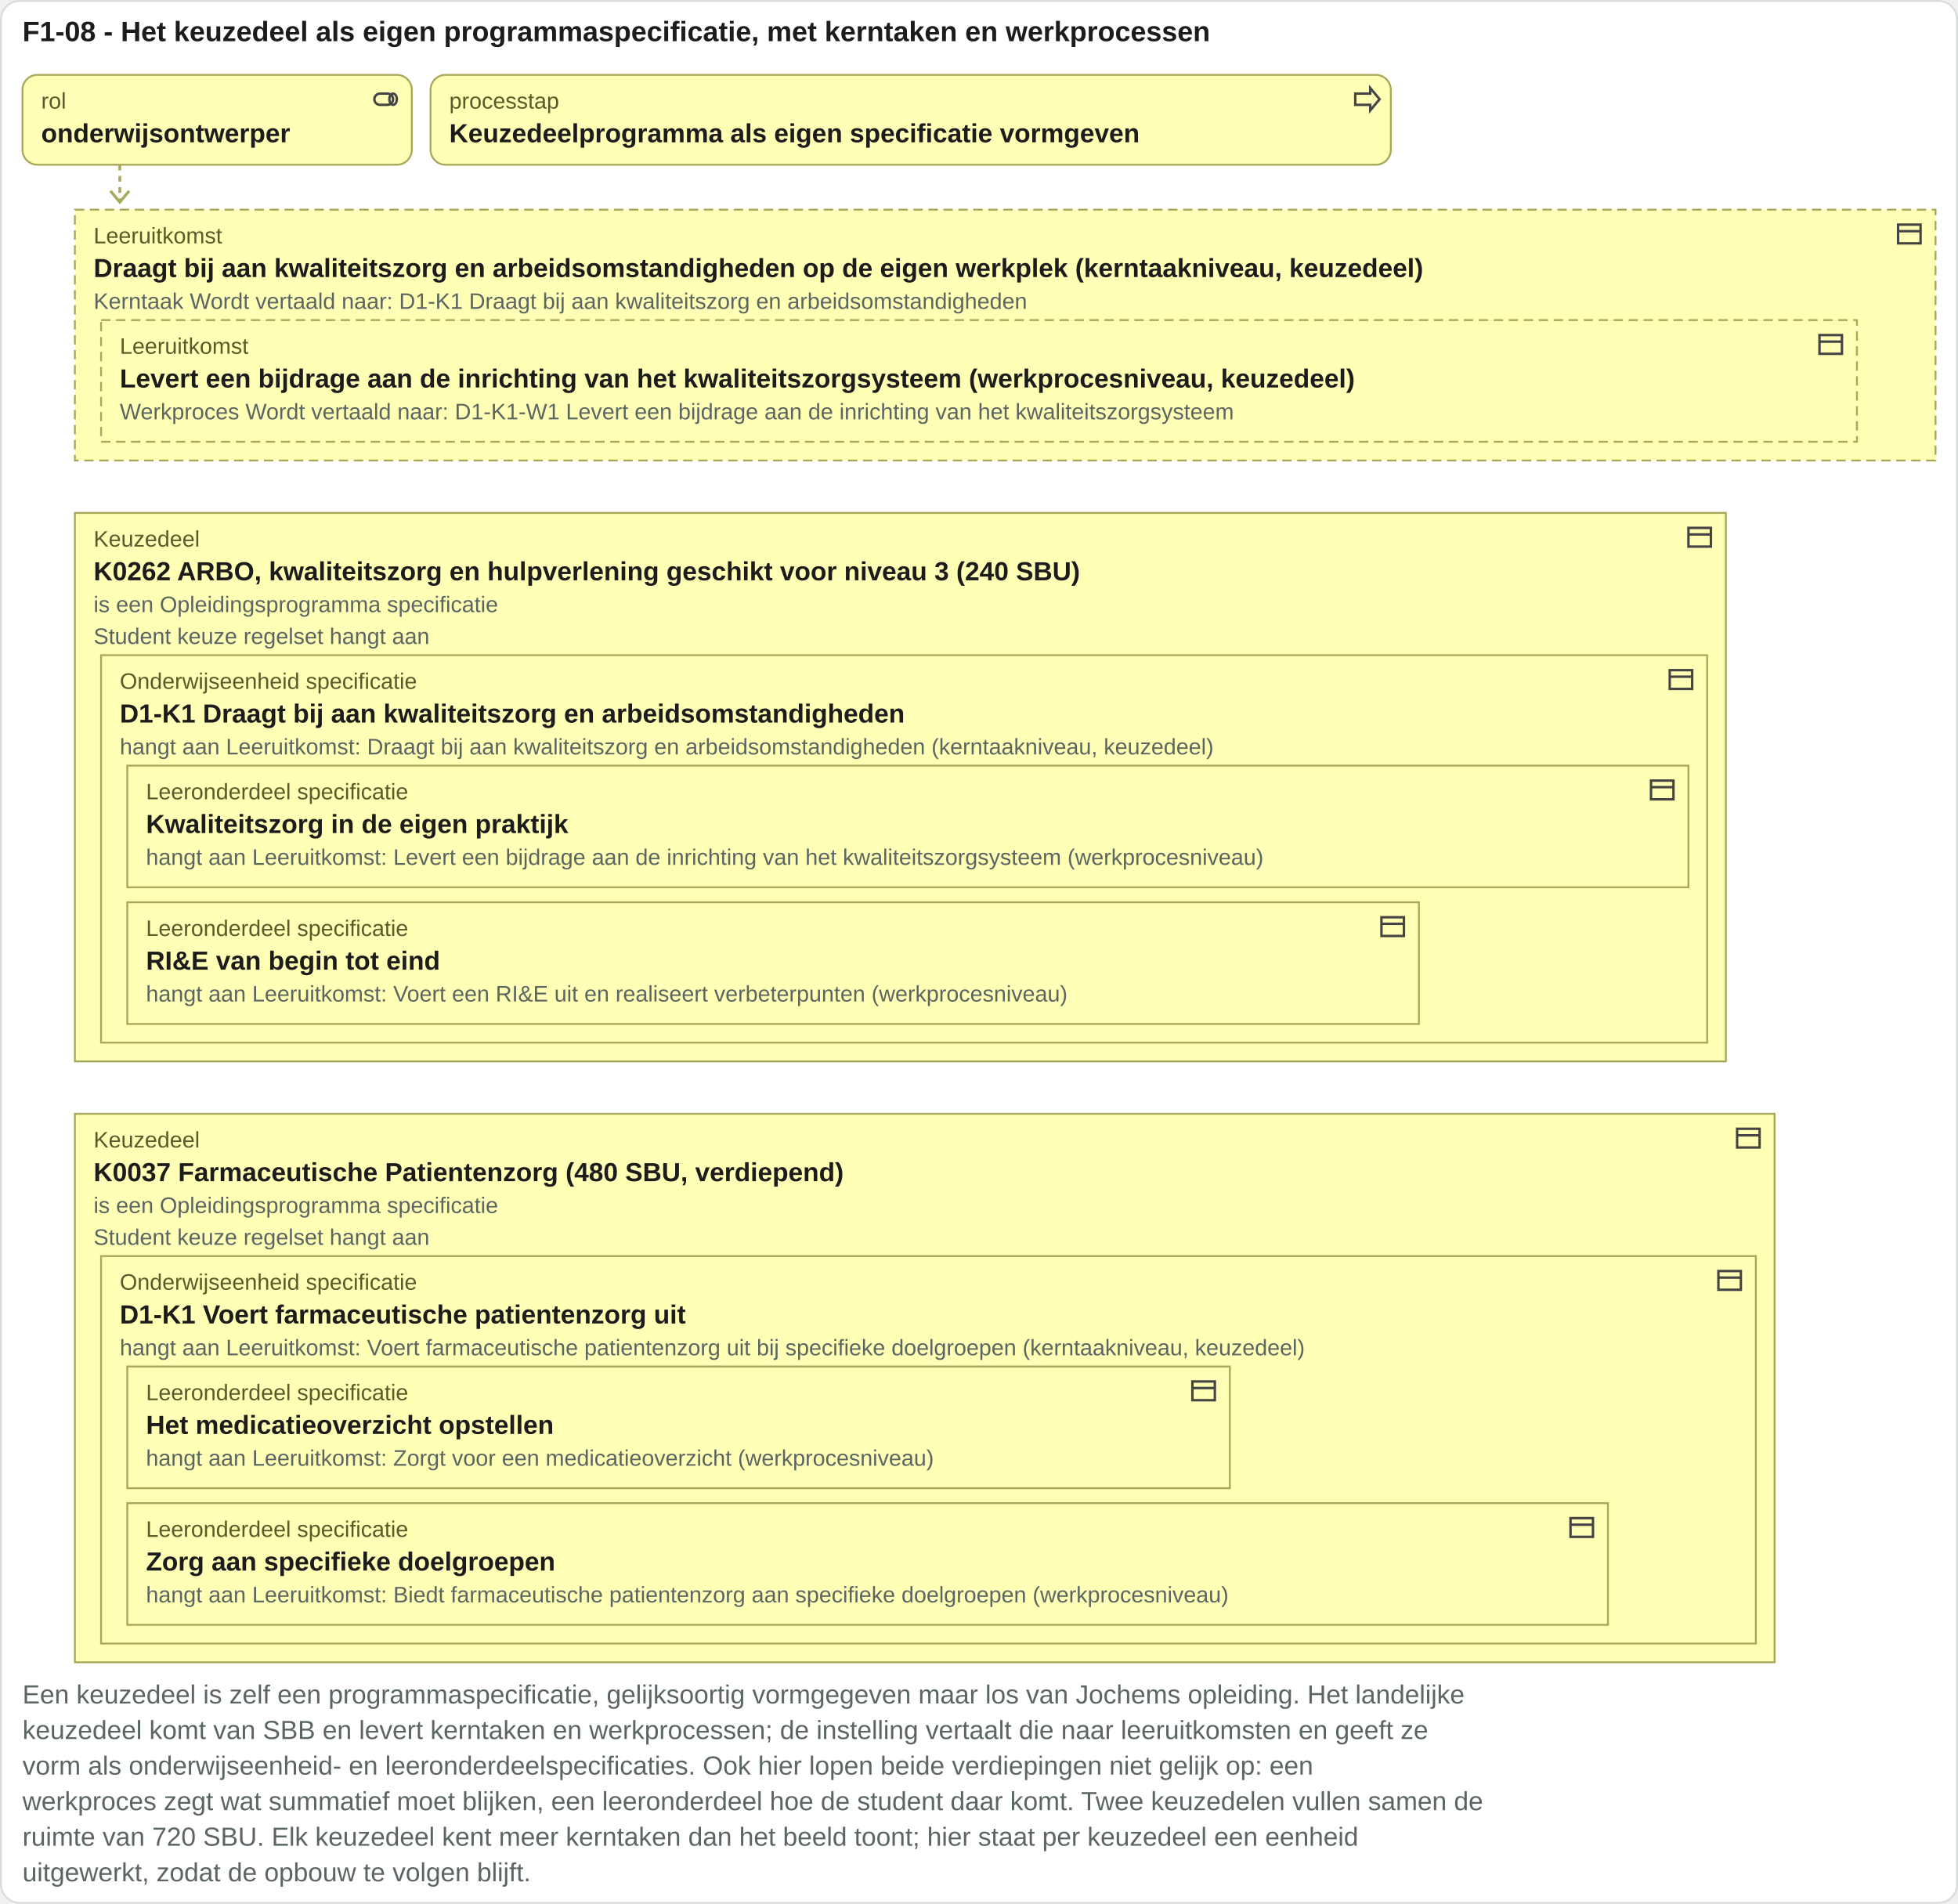
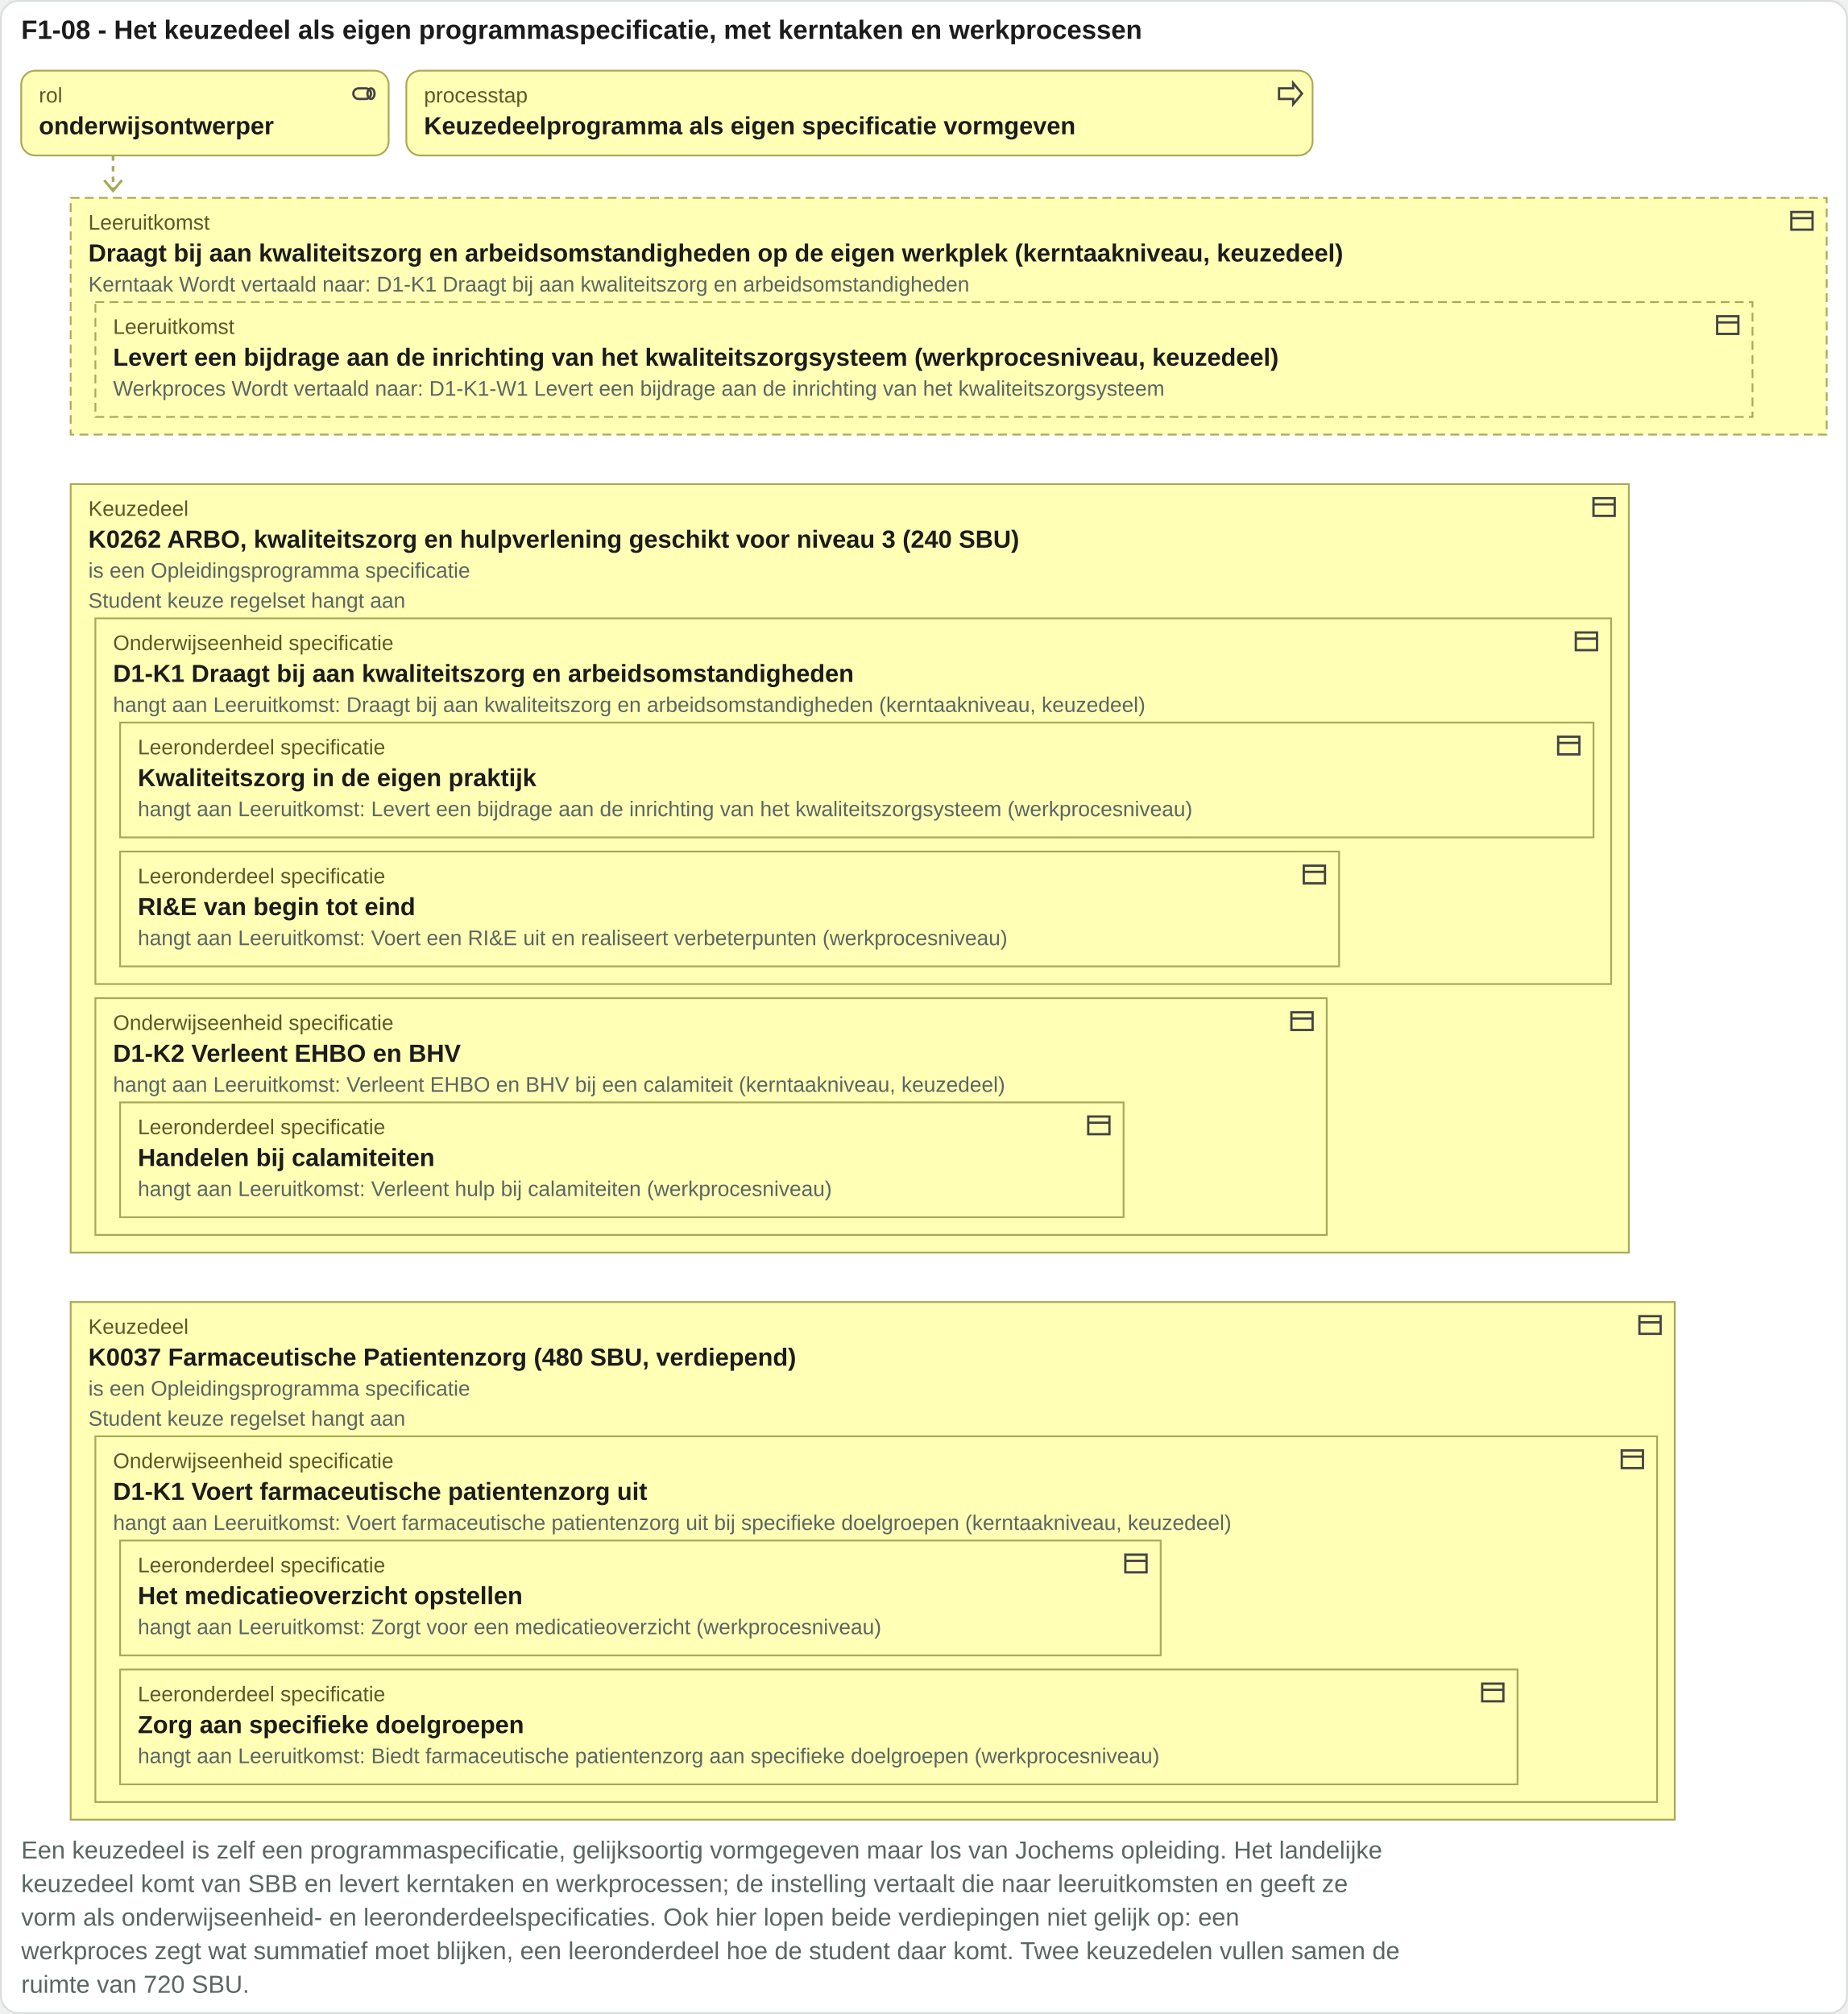
- <svg xmlns="http://www.w3.org/2000/svg" viewBox="0 0 1046 1017" width="1046" height="1017">
-   <rect x="0.5" y="0.5" width="1045" height="1016" rx="10" fill="#ffffff" stroke="#d8ddda" />
+ <svg xmlns="http://www.w3.org/2000/svg" viewBox="0 0 1046 1140" width="1046" height="1140">
+   <rect x="0.5" y="0.5" width="1045" height="1139" rx="10" fill="#ffffff" stroke="#d8ddda" />
  <text x="12" y="22" font-family="Arial, Helvetica, sans-serif" font-size="15" font-weight="bold" fill="#1c1c1c" text-anchor="start">F1-08 - Het keuzedeel als eigen programmaspecificatie, met kerntaken en werkprocessen</text>
  <rect x="12" y="40" width="208" height="48" rx="8" fill="#ffffb5" stroke="#a8a85a" />
  <g transform="translate(198,45)" fill="none" stroke="#444" stroke-width="1.3">
    <rect x="2" y="5" width="10" height="6" rx="3" />
    <ellipse cx="12" cy="8" rx="2" ry="3" />
  </g>
  <text x="22" y="58" font-family="Arial, Helvetica, sans-serif" font-size="12" fill="#5a5a2a" text-anchor="start">rol</text>
  <text x="22" y="76" font-family="Arial, Helvetica, sans-serif" font-size="14" font-weight="bold" fill="#1c1c1c" text-anchor="start">onderwijsontwerper</text>
  <rect x="230" y="40" width="513" height="48" rx="8" fill="#ffffb5" stroke="#a8a85a" />
  <g transform="translate(722,45)" fill="none" stroke="#444" stroke-width="1.3">
    <path d="M2 5h8V2l5 6-5 6v-3H2z" />
  </g>
  <text x="240" y="58" font-family="Arial, Helvetica, sans-serif" font-size="12" fill="#5a5a2a" text-anchor="start">processtap</text>
  <text x="240" y="76" font-family="Arial, Helvetica, sans-serif" font-size="14" font-weight="bold" fill="#1c1c1c" text-anchor="start">Keuzedeelprogramma als eigen specificatie vormgeven</text>
  <path d="M64 88 V108" stroke="#a8a85a" stroke-width="1.5" stroke-dasharray="3 3" />
  <path d="M59 102 l5 6 5 -6" fill="none" stroke="#a8a85a" stroke-width="1.5" />
  <rect x="40" y="112" width="994" height="134" rx="0" fill="#ffffb5" stroke="#a8a85a" stroke-dasharray="5 3" />
  <g transform="translate(1012,117)" fill="none" stroke="#444" stroke-width="1.3">
    <rect x="2" y="3" width="12" height="10" />
    <path d="M2 6.5h12" />
  </g>
  <text x="50" y="130" font-family="Arial, Helvetica, sans-serif" font-size="12" fill="#5a5a2a" text-anchor="start">Leeruitkomst</text>
  <text x="50" y="148" font-family="Arial, Helvetica, sans-serif" font-size="14" font-weight="bold" fill="#1c1c1c" text-anchor="start">Draagt bij aan kwaliteitszorg en arbeidsomstandigheden op de eigen werkplek (kerntaakniveau, keuzedeel)</text>
  <rect x="54" y="171" width="938" height="65" rx="0" fill="#ffffb5" stroke="#a8a85a" stroke-dasharray="5 3" />
  <g transform="translate(970,176)" fill="none" stroke="#444" stroke-width="1.3">
    <rect x="2" y="3" width="12" height="10" />
    <path d="M2 6.5h12" />
  </g>
  <text x="64" y="189" font-family="Arial, Helvetica, sans-serif" font-size="12" fill="#5a5a2a" text-anchor="start">Leeruitkomst</text>
  <text x="64" y="207" font-family="Arial, Helvetica, sans-serif" font-size="14" font-weight="bold" fill="#1c1c1c" text-anchor="start">Levert een bijdrage aan de inrichting van het kwaliteitszorgsysteem (werkprocesniveau, keuzedeel)</text>
  <text x="64" y="224" font-family="Arial, Helvetica, sans-serif" font-size="12" fill="#5b6663" text-anchor="start">Werkproces Wordt vertaald naar: D1-K1-W1 Levert een bijdrage aan de inrichting van het kwaliteitszorgsysteem</text>
  <text x="50" y="165" font-family="Arial, Helvetica, sans-serif" font-size="12" fill="#5b6663" text-anchor="start">Kerntaak Wordt vertaald naar: D1-K1 Draagt bij aan kwaliteitszorg en arbeidsomstandigheden</text>
-   <rect x="40" y="274" width="882" height="293" rx="0" fill="#ffffb5" stroke="#a8a85a" />
+   <rect x="40" y="274" width="882" height="435" rx="0" fill="#ffffb5" stroke="#a8a85a" />
  <g transform="translate(900,279)" fill="none" stroke="#444" stroke-width="1.3">
    <rect x="2" y="3" width="12" height="10" />
    <path d="M2 6.5h12" />
  </g>
  <text x="50" y="292" font-family="Arial, Helvetica, sans-serif" font-size="12" fill="#5a5a2a" text-anchor="start">Keuzedeel</text>
  <text x="50" y="310" font-family="Arial, Helvetica, sans-serif" font-size="14" font-weight="bold" fill="#1c1c1c" text-anchor="start">K0262 ARBO, kwaliteitszorg en hulpverlening geschikt voor niveau 3 (240 SBU)</text>
  <rect x="54" y="350" width="858" height="207" rx="0" fill="#ffffb5" stroke="#a8a85a" />
  <g transform="translate(890,355)" fill="none" stroke="#444" stroke-width="1.3">
    <rect x="2" y="3" width="12" height="10" />
    <path d="M2 6.5h12" />
  </g>
  <text x="64" y="368" font-family="Arial, Helvetica, sans-serif" font-size="12" fill="#5a5a2a" text-anchor="start">Onderwijseenheid specificatie</text>
  <text x="64" y="386" font-family="Arial, Helvetica, sans-serif" font-size="14" font-weight="bold" fill="#1c1c1c" text-anchor="start">D1-K1 Draagt bij aan kwaliteitszorg en arbeidsomstandigheden</text>
  <rect x="68" y="409" width="834" height="65" rx="0" fill="#ffffb5" stroke="#a8a85a" />
  <g transform="translate(880,414)" fill="none" stroke="#444" stroke-width="1.3">
    <rect x="2" y="3" width="12" height="10" />
    <path d="M2 6.5h12" />
  </g>
  <text x="78" y="427" font-family="Arial, Helvetica, sans-serif" font-size="12" fill="#5a5a2a" text-anchor="start">Leeronderdeel specificatie</text>
  <text x="78" y="445" font-family="Arial, Helvetica, sans-serif" font-size="14" font-weight="bold" fill="#1c1c1c" text-anchor="start">Kwaliteitszorg in de eigen praktijk</text>
  <text x="78" y="462" font-family="Arial, Helvetica, sans-serif" font-size="12" fill="#5b6663" text-anchor="start">hangt aan Leeruitkomst: Levert een bijdrage aan de inrichting van het kwaliteitszorgsysteem (werkprocesniveau)</text>
  <rect x="68" y="482" width="690" height="65" rx="0" fill="#ffffb5" stroke="#a8a85a" />
  <g transform="translate(736,487)" fill="none" stroke="#444" stroke-width="1.3">
    <rect x="2" y="3" width="12" height="10" />
    <path d="M2 6.5h12" />
  </g>
  <text x="78" y="500" font-family="Arial, Helvetica, sans-serif" font-size="12" fill="#5a5a2a" text-anchor="start">Leeronderdeel specificatie</text>
  <text x="78" y="518" font-family="Arial, Helvetica, sans-serif" font-size="14" font-weight="bold" fill="#1c1c1c" text-anchor="start">RI&amp;E van begin tot eind</text>
  <text x="78" y="535" font-family="Arial, Helvetica, sans-serif" font-size="12" fill="#5b6663" text-anchor="start">hangt aan Leeruitkomst: Voert een RI&amp;E uit en realiseert verbeterpunten (werkprocesniveau)</text>
  <text x="64" y="403" font-family="Arial, Helvetica, sans-serif" font-size="12" fill="#5b6663" text-anchor="start">hangt aan Leeruitkomst: Draagt bij aan kwaliteitszorg en arbeidsomstandigheden (kerntaakniveau, keuzedeel)</text>
-   <text x="50" y="327" font-family="Arial, Helvetica, sans-serif" font-size="12" fill="#5b6663" text-anchor="start">is een Opleidingsprogramma specificatie</text>
-   <text x="50" y="344" font-family="Arial, Helvetica, sans-serif" font-size="12" fill="#5b6663" text-anchor="start">Student keuze regelset hangt aan</text>
-   <rect x="40" y="595" width="908" height="293" rx="0" fill="#ffffb5" stroke="#a8a85a" />
-   <g transform="translate(926,600)" fill="none" stroke="#444" stroke-width="1.3">
+   <rect x="54" y="565" width="697" height="134" rx="0" fill="#ffffb5" stroke="#a8a85a" />
+   <g transform="translate(729,570)" fill="none" stroke="#444" stroke-width="1.3">
    <rect x="2" y="3" width="12" height="10" />
    <path d="M2 6.5h12" />
  </g>
-   <text x="50" y="613" font-family="Arial, Helvetica, sans-serif" font-size="12" fill="#5a5a2a" text-anchor="start">Keuzedeel</text>
-   <text x="50" y="631" font-family="Arial, Helvetica, sans-serif" font-size="14" font-weight="bold" fill="#1c1c1c" text-anchor="start">K0037 Farmaceutische Patientenzorg (480 SBU, verdiepend)</text>
-   <rect x="54" y="671" width="884" height="207" rx="0" fill="#ffffb5" stroke="#a8a85a" />
-   <g transform="translate(916,676)" fill="none" stroke="#444" stroke-width="1.3">
+   <text x="64" y="583" font-family="Arial, Helvetica, sans-serif" font-size="12" fill="#5a5a2a" text-anchor="start">Onderwijseenheid specificatie</text>
+   <text x="64" y="601" font-family="Arial, Helvetica, sans-serif" font-size="14" font-weight="bold" fill="#1c1c1c" text-anchor="start">D1-K2 Verleent EHBO en BHV</text>
+   <rect x="68" y="624" width="568" height="65" rx="0" fill="#ffffb5" stroke="#a8a85a" />
+   <g transform="translate(614,629)" fill="none" stroke="#444" stroke-width="1.3">
    <rect x="2" y="3" width="12" height="10" />
    <path d="M2 6.5h12" />
  </g>
-   <text x="64" y="689" font-family="Arial, Helvetica, sans-serif" font-size="12" fill="#5a5a2a" text-anchor="start">Onderwijseenheid specificatie</text>
-   <text x="64" y="707" font-family="Arial, Helvetica, sans-serif" font-size="14" font-weight="bold" fill="#1c1c1c" text-anchor="start">D1-K1 Voert farmaceutische patientenzorg uit</text>
-   <rect x="68" y="730" width="589" height="65" rx="0" fill="#ffffb5" stroke="#a8a85a" />
-   <g transform="translate(635,735)" fill="none" stroke="#444" stroke-width="1.3">
+   <text x="78" y="642" font-family="Arial, Helvetica, sans-serif" font-size="12" fill="#5a5a2a" text-anchor="start">Leeronderdeel specificatie</text>
+   <text x="78" y="660" font-family="Arial, Helvetica, sans-serif" font-size="14" font-weight="bold" fill="#1c1c1c" text-anchor="start">Handelen bij calamiteiten</text>
+   <text x="78" y="677" font-family="Arial, Helvetica, sans-serif" font-size="12" fill="#5b6663" text-anchor="start">hangt aan Leeruitkomst: Verleent hulp bij calamiteiten (werkprocesniveau)</text>
+   <text x="64" y="618" font-family="Arial, Helvetica, sans-serif" font-size="12" fill="#5b6663" text-anchor="start">hangt aan Leeruitkomst: Verleent EHBO en BHV bij een calamiteit (kerntaakniveau, keuzedeel)</text>
+   <text x="50" y="327" font-family="Arial, Helvetica, sans-serif" font-size="12" fill="#5b6663" text-anchor="start">is een Opleidingsprogramma specificatie</text>
+   <text x="50" y="344" font-family="Arial, Helvetica, sans-serif" font-size="12" fill="#5b6663" text-anchor="start">Student keuze regelset hangt aan</text>
+   <rect x="40" y="737" width="908" height="293" rx="0" fill="#ffffb5" stroke="#a8a85a" />
+   <g transform="translate(926,742)" fill="none" stroke="#444" stroke-width="1.3">
    <rect x="2" y="3" width="12" height="10" />
    <path d="M2 6.5h12" />
  </g>
-   <text x="78" y="748" font-family="Arial, Helvetica, sans-serif" font-size="12" fill="#5a5a2a" text-anchor="start">Leeronderdeel specificatie</text>
-   <text x="78" y="766" font-family="Arial, Helvetica, sans-serif" font-size="14" font-weight="bold" fill="#1c1c1c" text-anchor="start">Het medicatieoverzicht opstellen</text>
-   <text x="78" y="783" font-family="Arial, Helvetica, sans-serif" font-size="12" fill="#5b6663" text-anchor="start">hangt aan Leeruitkomst: Zorgt voor een medicatieoverzicht (werkprocesniveau)</text>
-   <rect x="68" y="803" width="791" height="65" rx="0" fill="#ffffb5" stroke="#a8a85a" />
-   <g transform="translate(837,808)" fill="none" stroke="#444" stroke-width="1.3">
+   <text x="50" y="755" font-family="Arial, Helvetica, sans-serif" font-size="12" fill="#5a5a2a" text-anchor="start">Keuzedeel</text>
+   <text x="50" y="773" font-family="Arial, Helvetica, sans-serif" font-size="14" font-weight="bold" fill="#1c1c1c" text-anchor="start">K0037 Farmaceutische Patientenzorg (480 SBU, verdiepend)</text>
+   <rect x="54" y="813" width="884" height="207" rx="0" fill="#ffffb5" stroke="#a8a85a" />
+   <g transform="translate(916,818)" fill="none" stroke="#444" stroke-width="1.3">
    <rect x="2" y="3" width="12" height="10" />
    <path d="M2 6.5h12" />
  </g>
-   <text x="78" y="821" font-family="Arial, Helvetica, sans-serif" font-size="12" fill="#5a5a2a" text-anchor="start">Leeronderdeel specificatie</text>
-   <text x="78" y="839" font-family="Arial, Helvetica, sans-serif" font-size="14" font-weight="bold" fill="#1c1c1c" text-anchor="start">Zorg aan specifieke doelgroepen</text>
-   <text x="78" y="856" font-family="Arial, Helvetica, sans-serif" font-size="12" fill="#5b6663" text-anchor="start">hangt aan Leeruitkomst: Biedt farmaceutische patientenzorg aan specifieke doelgroepen (werkprocesniveau)</text>
-   <text x="64" y="724" font-family="Arial, Helvetica, sans-serif" font-size="12" fill="#5b6663" text-anchor="start">hangt aan Leeruitkomst: Voert farmaceutische patientenzorg uit bij specifieke doelgroepen (kerntaakniveau, keuzedeel)</text>
-   <text x="50" y="648" font-family="Arial, Helvetica, sans-serif" font-size="12" fill="#5b6663" text-anchor="start">is een Opleidingsprogramma specificatie</text>
-   <text x="50" y="665" font-family="Arial, Helvetica, sans-serif" font-size="12" fill="#5b6663" text-anchor="start">Student keuze regelset hangt aan</text>
-   <text x="12" y="910" font-family="Arial, Helvetica, sans-serif" font-size="14" fill="#5b6663" text-anchor="start">Een keuzedeel is zelf een programmaspecificatie, gelijksoortig vormgegeven maar los van Jochems opleiding. Het landelijke</text>
-   <text x="12" y="929" font-family="Arial, Helvetica, sans-serif" font-size="14" fill="#5b6663" text-anchor="start">keuzedeel komt van SBB en levert kerntaken en werkprocessen; de instelling vertaalt die naar leeruitkomsten en geeft ze</text>
-   <text x="12" y="948" font-family="Arial, Helvetica, sans-serif" font-size="14" fill="#5b6663" text-anchor="start">vorm als onderwijseenheid- en leeronderdeelspecificaties. Ook hier lopen beide verdiepingen niet gelijk op: een</text>
-   <text x="12" y="967" font-family="Arial, Helvetica, sans-serif" font-size="14" fill="#5b6663" text-anchor="start">werkproces zegt wat summatief moet blijken, een leeronderdeel hoe de student daar komt. Twee keuzedelen vullen samen de</text>
-   <text x="12" y="986" font-family="Arial, Helvetica, sans-serif" font-size="14" fill="#5b6663" text-anchor="start">ruimte van 720 SBU. Elk keuzedeel kent meer kerntaken dan het beeld toont; hier staat per keuzedeel een eenheid</text>
-   <text x="12" y="1005" font-family="Arial, Helvetica, sans-serif" font-size="14" fill="#5b6663" text-anchor="start">uitgewerkt, zodat de opbouw te volgen blijft.</text>
+   <text x="64" y="831" font-family="Arial, Helvetica, sans-serif" font-size="12" fill="#5a5a2a" text-anchor="start">Onderwijseenheid specificatie</text>
+   <text x="64" y="849" font-family="Arial, Helvetica, sans-serif" font-size="14" font-weight="bold" fill="#1c1c1c" text-anchor="start">D1-K1 Voert farmaceutische patientenzorg uit</text>
+   <rect x="68" y="872" width="589" height="65" rx="0" fill="#ffffb5" stroke="#a8a85a" />
+   <g transform="translate(635,877)" fill="none" stroke="#444" stroke-width="1.3">
+     <rect x="2" y="3" width="12" height="10" />
+     <path d="M2 6.5h12" />
+   </g>
+   <text x="78" y="890" font-family="Arial, Helvetica, sans-serif" font-size="12" fill="#5a5a2a" text-anchor="start">Leeronderdeel specificatie</text>
+   <text x="78" y="908" font-family="Arial, Helvetica, sans-serif" font-size="14" font-weight="bold" fill="#1c1c1c" text-anchor="start">Het medicatieoverzicht opstellen</text>
+   <text x="78" y="925" font-family="Arial, Helvetica, sans-serif" font-size="12" fill="#5b6663" text-anchor="start">hangt aan Leeruitkomst: Zorgt voor een medicatieoverzicht (werkprocesniveau)</text>
+   <rect x="68" y="945" width="791" height="65" rx="0" fill="#ffffb5" stroke="#a8a85a" />
+   <g transform="translate(837,950)" fill="none" stroke="#444" stroke-width="1.3">
+     <rect x="2" y="3" width="12" height="10" />
+     <path d="M2 6.5h12" />
+   </g>
+   <text x="78" y="963" font-family="Arial, Helvetica, sans-serif" font-size="12" fill="#5a5a2a" text-anchor="start">Leeronderdeel specificatie</text>
+   <text x="78" y="981" font-family="Arial, Helvetica, sans-serif" font-size="14" font-weight="bold" fill="#1c1c1c" text-anchor="start">Zorg aan specifieke doelgroepen</text>
+   <text x="78" y="998" font-family="Arial, Helvetica, sans-serif" font-size="12" fill="#5b6663" text-anchor="start">hangt aan Leeruitkomst: Biedt farmaceutische patientenzorg aan specifieke doelgroepen (werkprocesniveau)</text>
+   <text x="64" y="866" font-family="Arial, Helvetica, sans-serif" font-size="12" fill="#5b6663" text-anchor="start">hangt aan Leeruitkomst: Voert farmaceutische patientenzorg uit bij specifieke doelgroepen (kerntaakniveau, keuzedeel)</text>
+   <text x="50" y="790" font-family="Arial, Helvetica, sans-serif" font-size="12" fill="#5b6663" text-anchor="start">is een Opleidingsprogramma specificatie</text>
+   <text x="50" y="807" font-family="Arial, Helvetica, sans-serif" font-size="12" fill="#5b6663" text-anchor="start">Student keuze regelset hangt aan</text>
+   <text x="12" y="1052" font-family="Arial, Helvetica, sans-serif" font-size="14" fill="#5b6663" text-anchor="start">Een keuzedeel is zelf een programmaspecificatie, gelijksoortig vormgegeven maar los van Jochems opleiding. Het landelijke</text>
+   <text x="12" y="1071" font-family="Arial, Helvetica, sans-serif" font-size="14" fill="#5b6663" text-anchor="start">keuzedeel komt van SBB en levert kerntaken en werkprocessen; de instelling vertaalt die naar leeruitkomsten en geeft ze</text>
+   <text x="12" y="1090" font-family="Arial, Helvetica, sans-serif" font-size="14" fill="#5b6663" text-anchor="start">vorm als onderwijseenheid- en leeronderdeelspecificaties. Ook hier lopen beide verdiepingen niet gelijk op: een</text>
+   <text x="12" y="1109" font-family="Arial, Helvetica, sans-serif" font-size="14" fill="#5b6663" text-anchor="start">werkproces zegt wat summatief moet blijken, een leeronderdeel hoe de student daar komt. Twee keuzedelen vullen samen de</text>
+   <text x="12" y="1128" font-family="Arial, Helvetica, sans-serif" font-size="14" fill="#5b6663" text-anchor="start">ruimte van 720 SBU.</text>
</svg>
